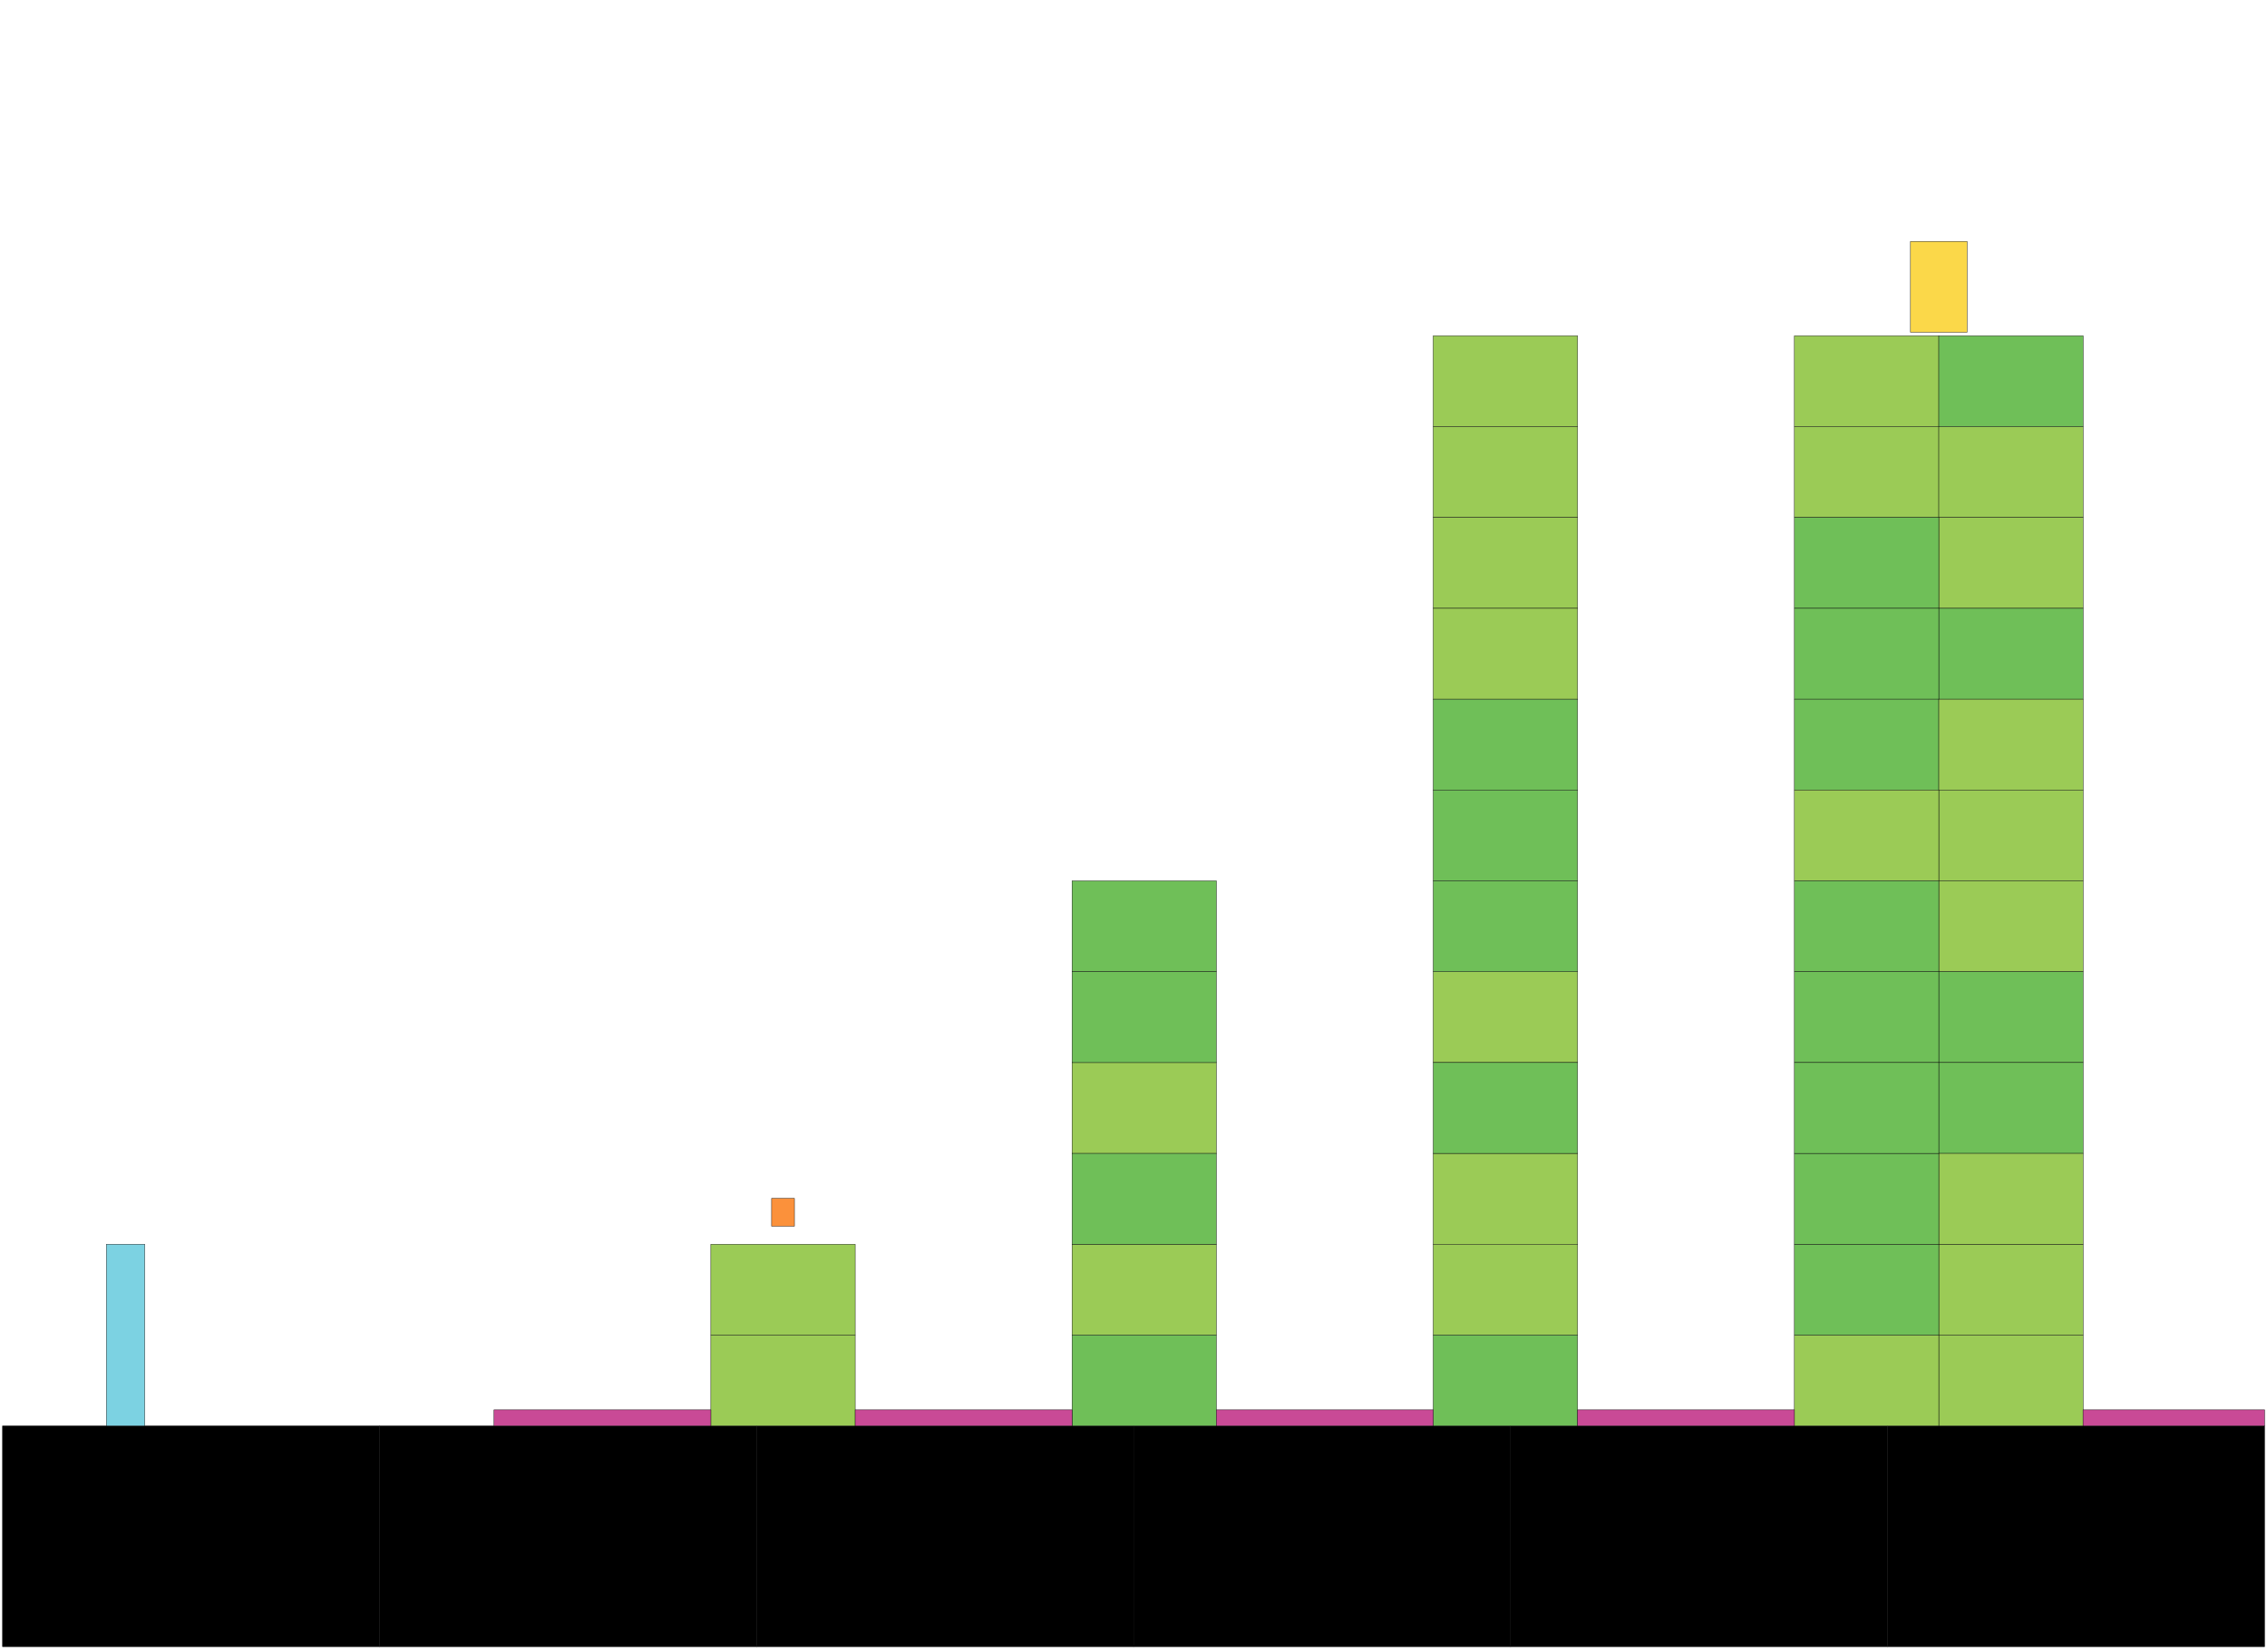
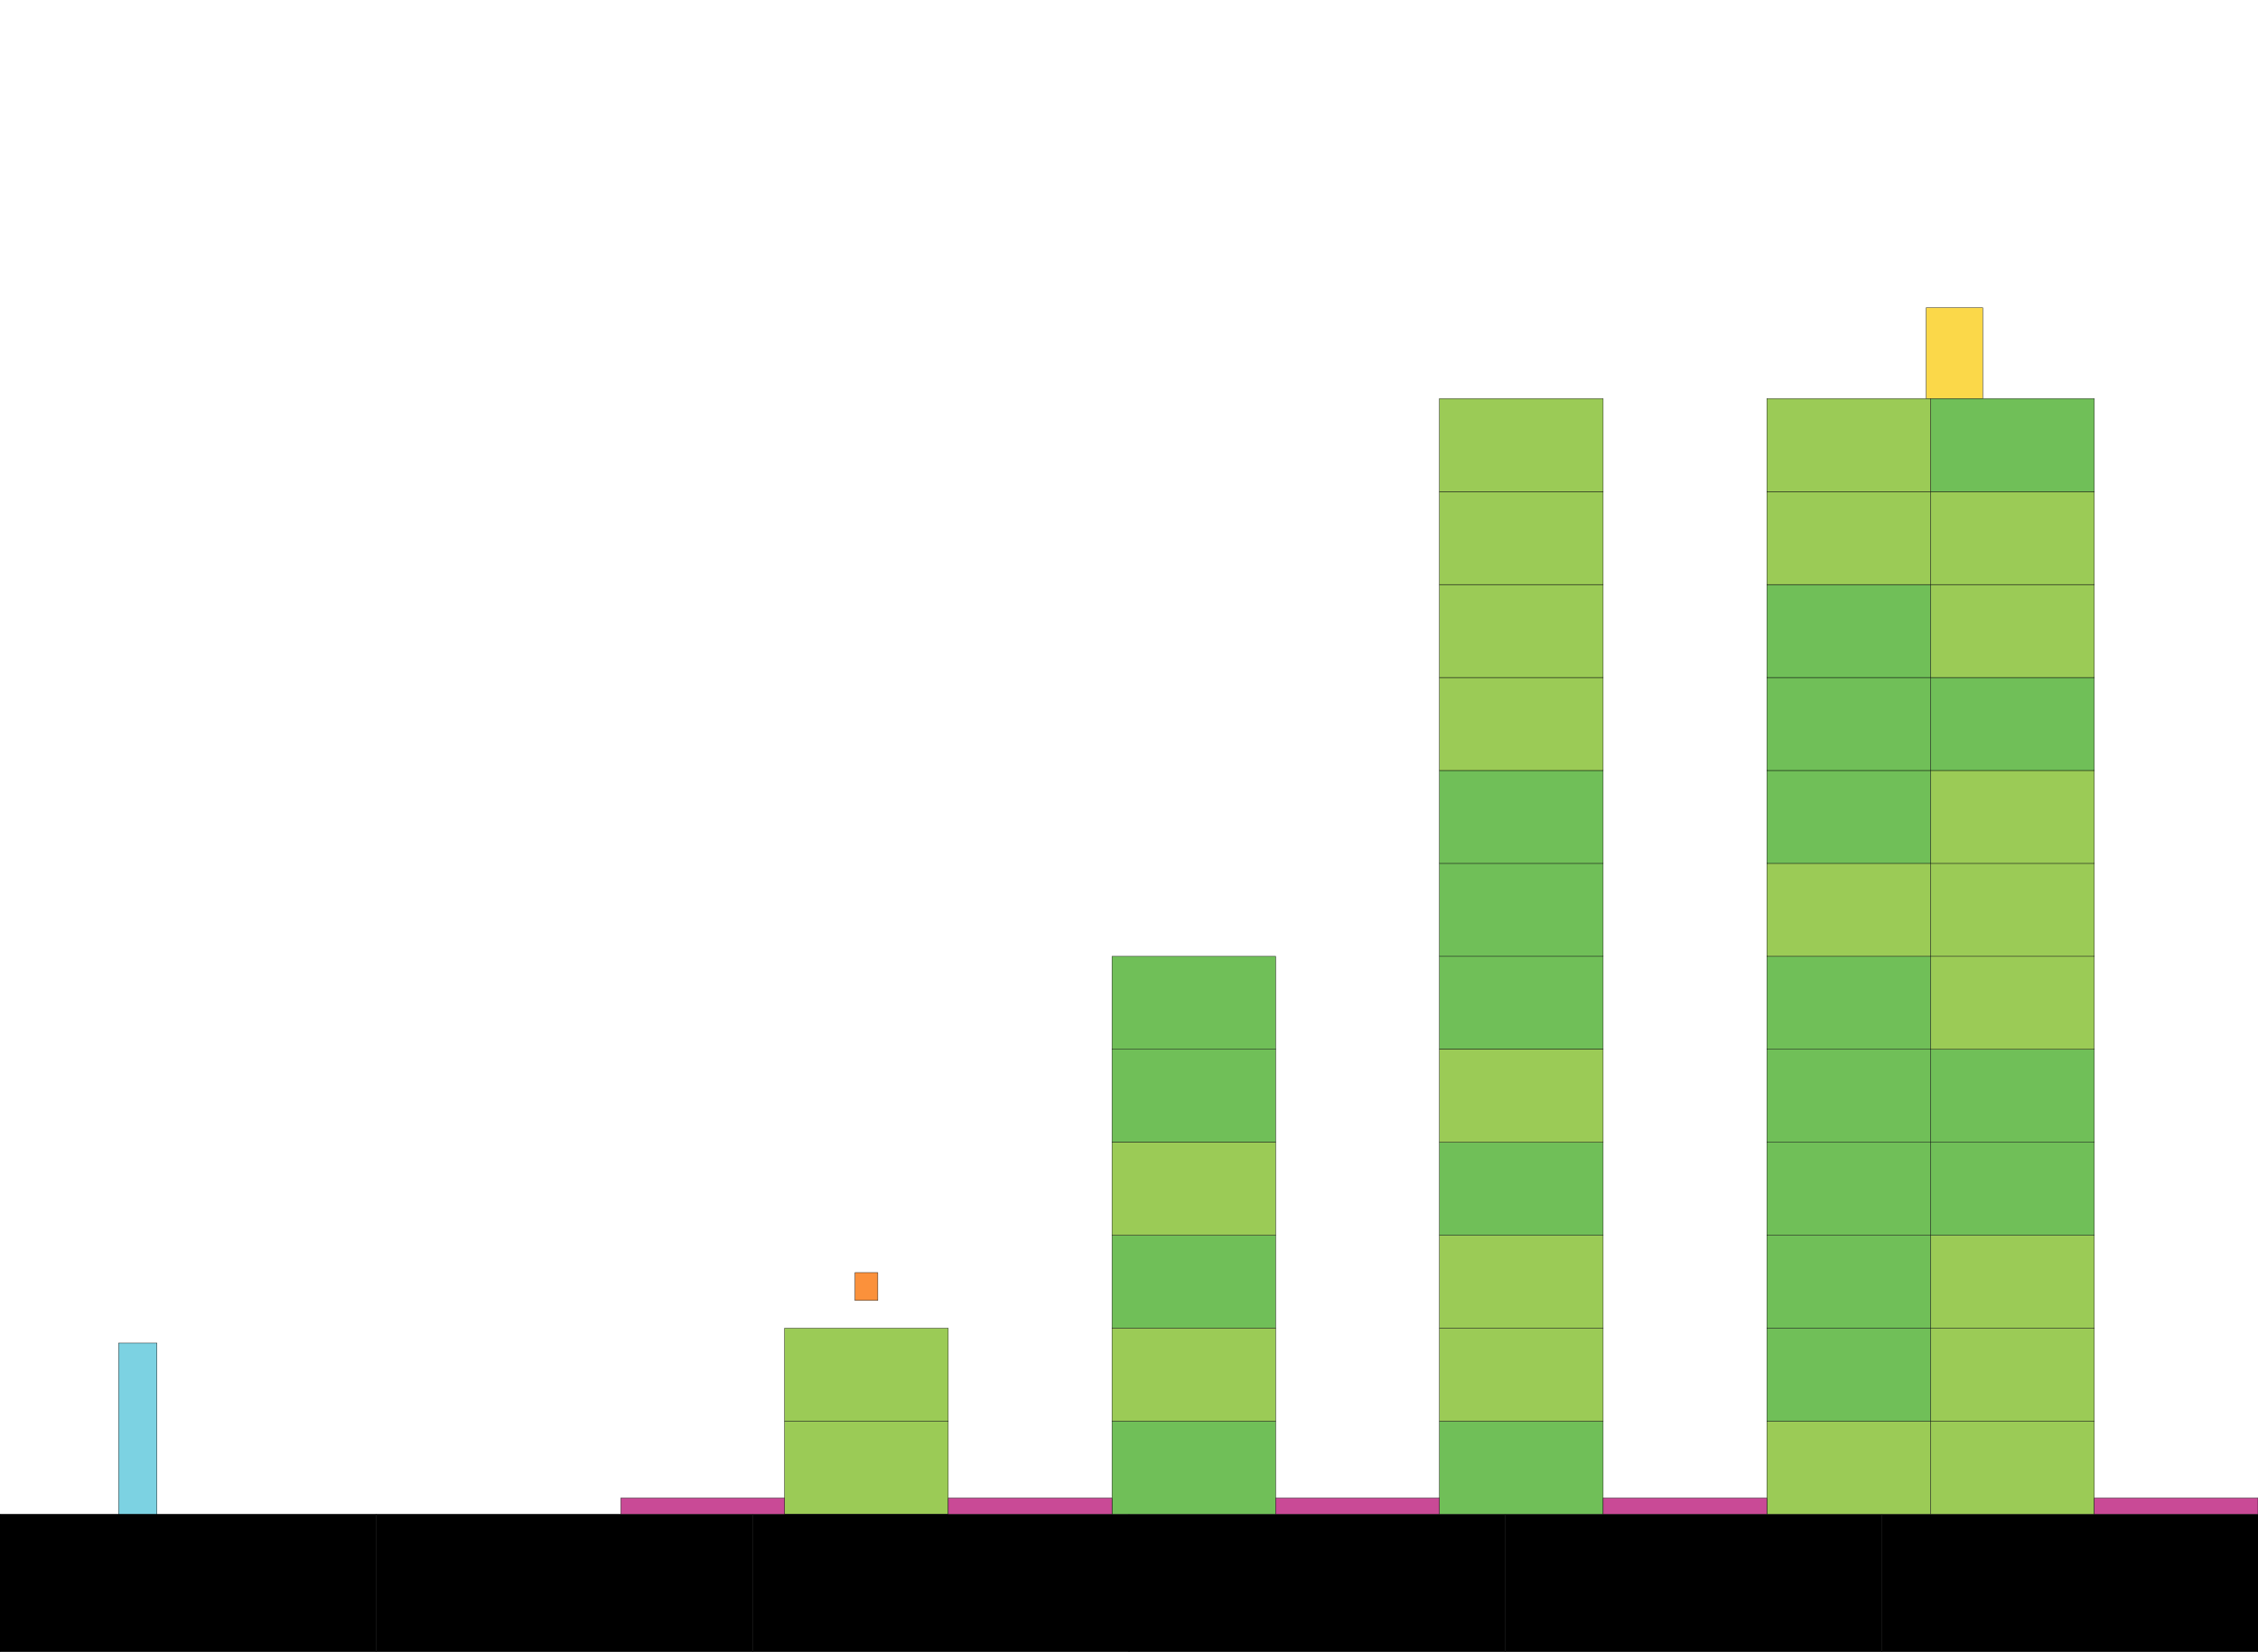
- <svg xmlns="http://www.w3.org/2000/svg" version="1.1" id="Calque_1" x="0px" y="0px" width="6023.811px" height="4388.609px" viewBox="0 0 6023.811 4388.609" enable-background="new 0 0 6023.811 4388.609" xml:space="preserve">
-   <rect id="groundcage2_16_" x="6.68" y="3789.36" stroke="#000000" stroke-miterlimit="10" width="1001.796" height="586.627" />
-   <rect id="groundcage3_9_" x="1008.476" y="3789.356" stroke="#000000" stroke-miterlimit="10" width="1001.797" height="586.635" />
-   <rect id="groundcage1_11_" x="2010.272" y="3789.36" stroke="#000000" stroke-miterlimit="10" width="1001.796" height="586.627" />
-   <rect id="groundcage3_8_" x="3012.068" y="3789.356" stroke="#000000" stroke-miterlimit="10" width="1001.797" height="586.635" />
-   <rect id="groundcage2_15_" x="4013.865" y="3789.36" stroke="#000000" stroke-miterlimit="10" width="1001.795" height="586.627" />
-   <rect id="groundcage2_14_" x="5015.66" y="3789.36" stroke="#000000" stroke-miterlimit="10" width="1001.797" height="586.627" />
-   <rect id="platformcage1_5_" x="2848.526" y="2340.898" fill="#6FBF58" stroke="#000000" stroke-miterlimit="10" width="383.642" height="241.409" />
-   <rect id="platformcage2_1_" x="1888.769" y="3547.946" fill="#9BCB56" stroke="#000000" stroke-miterlimit="10" width="383.643" height="241.41" />
-   <rect id="platformcage2_13_" x="1888.769" y="3306.536" fill="#9BCB56" stroke="#000000" stroke-miterlimit="10" width="383.643" height="241.41" />
-   <rect id="platformcage2_22_" x="2848.526" y="3306.538" fill="#9BCB56" stroke="#000000" stroke-miterlimit="10" width="383.643" height="241.41" />
-   <rect id="platformcage2_24_" x="2848.526" y="2823.718" fill="#9BCB56" stroke="#000000" stroke-miterlimit="10" width="383.643" height="241.41" />
-   <rect id="platformcage2_27_" x="3808.282" y="892.402" fill="#9BCB56" stroke="#000000" stroke-miterlimit="10" width="383.643" height="241.41" />
-   <rect id="platformcage2_29_" x="3808.282" y="1133.812" fill="#9BCB56" stroke="#000000" stroke-miterlimit="10" width="383.643" height="241.41" />
-   <rect id="platformcage1_1_" x="2848.526" y="2582.308" fill="#6FBF58" stroke="#000000" stroke-miterlimit="10" width="383.642" height="241.41" />
-   <rect id="platformcage1_11_" x="2848.526" y="3065.128" fill="#6FBF58" stroke="#000000" stroke-miterlimit="10" width="383.642" height="241.41" />
-   <rect id="platformcage1_12_" x="2848.526" y="3547.946" fill="#6FBF58" stroke="#000000" stroke-miterlimit="10" width="383.642" height="241.41" />
-   <rect id="platformcage2_11_" x="3808.282" y="1375.222" fill="#9BCB56" stroke="#000000" stroke-miterlimit="10" width="383.643" height="241.41" />
-   <rect id="platformcage2_9_" x="3808.282" y="1616.632" fill="#9BCB56" stroke="#000000" stroke-miterlimit="10" width="383.643" height="241.409" />
-   <rect id="platformcage1_14_" x="3808.282" y="1858.042" fill="#6FBF58" stroke="#000000" stroke-miterlimit="10" width="383.642" height="241.411" />
-   <rect id="platformcage1_13_" x="3808.282" y="2099.453" fill="#6FBF58" stroke="#000000" stroke-miterlimit="10" width="383.642" height="241.411" />
-   <rect id="platformcage2_23_" x="3808.282" y="2582.272" fill="#9BCB56" stroke="#000000" stroke-miterlimit="10" width="383.643" height="241.41" />
-   <rect id="platformcage1_15_" x="3808.282" y="2340.863" fill="#6FBF58" stroke="#000000" stroke-miterlimit="10" width="383.642" height="241.409" />
-   <rect id="platformcage2_25_" x="3808.282" y="3065.093" fill="#9BCB56" stroke="#000000" stroke-miterlimit="10" width="383.643" height="241.41" />
-   <rect id="platformcage1_16_" x="3808.282" y="2823.683" fill="#6FBF58" stroke="#000000" stroke-miterlimit="10" width="383.642" height="241.41" />
-   <rect id="platformcage2_26_" x="3808.282" y="3306.536" fill="#9BCB56" stroke="#000000" stroke-miterlimit="10" width="383.643" height="241.41" />
-   <rect id="platformcage1_17_" x="3808.283" y="3547.946" fill="#6FBF58" stroke="#000000" stroke-miterlimit="10" width="383.642" height="241.41" />
-   <rect id="platformcage2_14_" x="4768.037" y="1133.812" fill="#9BCB56" stroke="#000000" stroke-miterlimit="10" width="383.643" height="241.41" />
-   <rect id="platformcage2_15_" x="5151.68" y="1133.812" fill="#9BCB56" stroke="#000000" stroke-miterlimit="10" width="383.643" height="241.41" />
-   <rect id="platformcage2_28_" x="5151.68" y="1375.222" fill="#9BCB56" stroke="#000000" stroke-miterlimit="10" width="383.643" height="241.41" />
-   <rect id="platformcage1_20_" x="4768.039" y="1375.222" fill="#6FBF58" stroke="#000000" stroke-miterlimit="10" width="383.641" height="241.41" />
-   <rect id="platformcage1_21_" x="5151.68" y="1616.632" fill="#6FBF58" stroke="#000000" stroke-miterlimit="10" width="383.643" height="241.409" />
-   <rect id="platformcage2_30_" x="4768.037" y="892.402" fill="#9BCB56" stroke="#000000" stroke-miterlimit="10" width="383.643" height="241.41" />
-   <rect id="platformcage1_19_" x="4768.037" y="1616.632" fill="#6FBF58" stroke="#000000" stroke-miterlimit="10" width="383.643" height="241.409" />
-   <rect id="platformcage1_22_" x="4768.037" y="1858.042" fill="#6FBF58" stroke="#000000" stroke-miterlimit="10" width="383.643" height="241.411" />
-   <rect id="platformcage2_31_" x="5151.68" y="1858.042" fill="#9BCB56" stroke="#000000" stroke-miterlimit="10" width="383.643" height="241.411" />
-   <rect id="platformcage2_32_" x="5151.68" y="2340.863" fill="#9BCB56" stroke="#000000" stroke-miterlimit="10" width="383.643" height="241.409" />
-   <rect id="platformcage2_33_" x="5151.68" y="2099.453" fill="#9BCB56" stroke="#000000" stroke-miterlimit="10" width="383.643" height="241.411" />
-   <rect id="platformcage2_34_" x="4768.037" y="2099.453" fill="#9BCB56" stroke="#000000" stroke-miterlimit="10" width="383.643" height="241.411" />
-   <rect id="platformcage1_23_" x="4768.037" y="2340.863" fill="#6FBF58" stroke="#000000" stroke-miterlimit="10" width="383.643" height="241.409" />
-   <rect id="platformcage1_24_" x="5151.68" y="2582.272" fill="#6FBF58" stroke="#000000" stroke-miterlimit="10" width="383.643" height="241.41" />
-   <rect id="platformcage1_25_" x="4768.037" y="2582.272" fill="#6FBF58" stroke="#000000" stroke-miterlimit="10" width="383.643" height="241.41" />
-   <rect id="platformcage1_26_" x="5151.68" y="2823.683" fill="#6FBF58" stroke="#000000" stroke-miterlimit="10" width="383.643" height="241.41" />
-   <rect id="platformcage2_35_" x="5151.68" y="3547.946" fill="#9BCB56" stroke="#000000" stroke-miterlimit="10" width="383.643" height="241.41" />
-   <rect id="platformcage2_36_" x="4768.037" y="3547.946" fill="#9BCB56" stroke="#000000" stroke-miterlimit="10" width="383.643" height="241.41" />
-   <rect id="platformcage2_37_" x="5151.68" y="3306.536" fill="#9BCB56" stroke="#000000" stroke-miterlimit="10" width="383.643" height="241.41" />
-   <rect id="platformcage2_38_" x="5151.68" y="3065.093" fill="#9BCB56" stroke="#000000" stroke-miterlimit="10" width="383.643" height="241.41" />
-   <rect id="platformcage1_18_" x="5151.68" y="892.402" fill="#6FBF58" stroke="#000000" stroke-miterlimit="10" width="383.643" height="241.41" />
-   <rect id="platformcage1_27_" x="4768.037" y="3306.536" fill="#6FBF58" stroke="#000000" stroke-miterlimit="10" width="383.643" height="241.41" />
-   <rect id="platformcage1_28_" x="4768.037" y="3065.093" fill="#6FBF58" stroke="#000000" stroke-miterlimit="10" width="383.643" height="241.41" />
-   <rect id="platformcage1_29_" x="4768.039" y="2823.718" fill="#6FBF58" stroke="#000000" stroke-miterlimit="10" width="383.641" height="241.41" />
-   <rect id="pillevolutionb_1_" x="2050.255" y="3184.565" fill="#FB913B" stroke="#000000" stroke-miterlimit="10" width="60.671" height="74.041" />
-   <rect id="characterstart_4_" x="282.646" y="3306.536" fill="#7CD2E2" stroke="#000000" stroke-miterlimit="10" width="101.975" height="482.822" />
-   <rect id="spades_14_" x="1312.521" y="3746.519" fill="#C94A96" stroke="#000000" stroke-miterlimit="10" width="576.385" height="42.842" />
-   <rect id="spades_13_" x="2272.277" y="3746.519" fill="#C94A96" stroke="#000000" stroke-miterlimit="10" width="576.384" height="42.842" />
-   <rect id="spades_12_" x="3232.033" y="3746.519" fill="#C94A96" stroke="#000000" stroke-miterlimit="10" width="576.384" height="42.842" />
-   <rect id="spades_11_" x="4191.789" y="3746.519" fill="#C94A96" stroke="#000000" stroke-miterlimit="10" width="576.383" height="42.842" />
-   <rect id="spades_10_" x="5534.916" y="3746.519" fill="#C94A96" stroke="#000000" stroke-miterlimit="10" width="482.541" height="42.842" />
-   <rect id="end_3_" x="5076.49" y="641.57" fill="#FBD849" stroke="#000000" stroke-miterlimit="10" width="150.381" height="241.41" />
+ <svg xmlns="http://www.w3.org/2000/svg" version="1.1" id="Calque_1" x="0px" y="0px" width="5999.529px" height="4388.609px" viewBox="0 0 5999.529 4388.609" enable-background="new 0 0 5999.529 4388.609" xml:space="preserve">
+   <rect id="pillevolutionb_1_" x="2271.692" y="3381.213" fill="#FB913B" stroke="#000000" stroke-miterlimit="10" width="60.671" height="74.041" />
+   <rect id="characterstart_4_" x="315.082" y="3568.396" fill="#7CD2E2" stroke="#000000" stroke-miterlimit="10" width="101.975" height="482.823" />
+   <rect id="end_3_" x="5117.834" y="817.608" fill="#FBD849" stroke="#000000" stroke-miterlimit="10" width="150.382" height="241.41" />
+   <rect id="platformcage2_17_" x="2084.527" y="3776.014" fill="#9BCB56" stroke="#000000" stroke-miterlimit="10" width="435" height="247" />
+   <rect id="groundcage1_27_" x="-0.001" y="4023.029" stroke="#000000" stroke-miterlimit="10" width="999.921" height="365.58" />
+   <rect id="groundcage1_11_" x="999.92" y="4023.029" stroke="#000000" stroke-miterlimit="10" width="999.921" height="365.58" />
+   <rect id="groundcage1_29_" x="1999.842" y="4023.029" stroke="#000000" stroke-miterlimit="10" width="999.922" height="365.58" />
+   <rect id="groundcage1_28_" x="2999.764" y="4023.029" stroke="#000000" stroke-miterlimit="10" width="999.922" height="365.58" />
+   <rect id="groundcage1_31_" x="3999.686" y="4023.029" stroke="#000000" stroke-miterlimit="10" width="999.921" height="365.58" />
+   <rect id="groundcage1_30_" x="4999.607" y="4023.029" stroke="#000000" stroke-miterlimit="10" width="999.921" height="365.58" />
+   <rect id="platformcage2_1_" x="2084.527" y="3529.014" fill="#9BCB56" stroke="#000000" stroke-miterlimit="10" width="435" height="247" />
+   <rect id="platformcage2_13_" x="5129.528" y="3776.024" fill="#9BCB56" stroke="#000000" stroke-miterlimit="10" width="435" height="247" />
+   <rect id="platformcage2_35_" x="4694.528" y="3776.024" fill="#9BCB56" stroke="#000000" stroke-miterlimit="10" width="435" height="247" />
+   <rect id="platformcage1_12_" x="3824.527" y="3776.023" fill="#70BF58" stroke="#000000" stroke-miterlimit="10" width="435" height="247" />
+   <rect id="platformcage1_17_" x="2954.527" y="3776.021" fill="#70BF58" stroke="#000000" stroke-miterlimit="10" width="435" height="247" />
+   <rect id="platformcage1_1_" x="2954.527" y="3282.019" fill="#70BF58" stroke="#000000" stroke-miterlimit="10" width="435" height="246.999" />
+   <rect id="platformcage2_22_" x="2954.527" y="3529.018" fill="#9BCB56" stroke="#000000" stroke-miterlimit="10" width="435" height="247" />
+   <rect id="platformcage1_11_" x="2954.527" y="2788.019" fill="#70BF58" stroke="#000000" stroke-miterlimit="10" width="435" height="246.999" />
+   <rect id="platformcage2_24_" x="2954.527" y="3035.018" fill="#9BCB56" stroke="#000000" stroke-miterlimit="10" width="435" height="247.001" />
+   <rect id="platformcage1_5_" x="2954.527" y="2541.02" fill="#70BF58" stroke="#000000" stroke-miterlimit="10" width="435" height="246.999" />
+   <rect id="platformcage2_26_" x="3824.527" y="3529.014" fill="#9BCB56" stroke="#000000" stroke-miterlimit="10" width="435" height="247" />
+   <rect id="platformcage2_76_" x="3824.528" y="3282.015" fill="#9BCB56" stroke="#000000" stroke-miterlimit="10" width="435" height="247" />
+   <rect id="platformcage1_16_" x="3824.527" y="3035.016" fill="#70BF58" stroke="#000000" stroke-miterlimit="10" width="435" height="246.999" />
+   <rect id="platformcage1_15_" x="3824.527" y="2541.016" fill="#70BF58" stroke="#000000" stroke-miterlimit="10" width="435" height="246.999" />
+   <rect id="platformcage2_23_" x="3824.527" y="2788.015" fill="#9BCB56" stroke="#000000" stroke-miterlimit="10" width="435.001" height="247.001" />
+   <rect id="platformcage1_14_" x="3824.526" y="2294.016" fill="#70BF58" stroke="#000000" stroke-miterlimit="10" width="435" height="247" />
+   <rect id="platformcage1_13_" x="3824.527" y="2047.016" fill="#70BF58" stroke="#000000" stroke-miterlimit="10" width="435" height="247" />
+   <rect id="platformcage2_11_" x="3824.526" y="1800.016" fill="#9BCB56" stroke="#000000" stroke-miterlimit="10" width="435" height="247" />
+   <rect id="platformcage2_9_" x="3824.527" y="1553.017" fill="#9BCB56" stroke="#000000" stroke-miterlimit="10" width="434.999" height="247" />
+   <rect id="platformcage2_29_" x="3824.526" y="1306.017" fill="#9BCB56" stroke="#000000" stroke-miterlimit="10" width="435" height="247" />
+   <rect id="platformcage2_27_" x="3824.527" y="1059.017" fill="#9BCB56" stroke="#000000" stroke-miterlimit="10" width="435" height="247" />
+   <rect id="platformcage2_37_" x="5129.528" y="3529.016" fill="#9BCB56" stroke="#000000" stroke-miterlimit="10" width="435" height="247" />
+   <rect id="platformcage2_25_" x="5129.529" y="3282.016" fill="#9BCB56" stroke="#000000" stroke-miterlimit="10" width="435" height="247" />
+   <rect id="platformcage1_26_" x="5129.528" y="3035.016" fill="#70BF58" stroke="#000000" stroke-miterlimit="10" width="435" height="247" />
+   <rect id="platformcage1_24_" x="5129.528" y="2788.016" fill="#70BF58" stroke="#000000" stroke-miterlimit="10" width="435" height="247" />
+   <rect id="platformcage2_33_" x="5129.528" y="2541.016" fill="#9BCB56" stroke="#000000" stroke-miterlimit="10" width="434.999" height="247" />
+   <rect id="platformcage2_32_" x="5129.527" y="2294.016" fill="#9BCB56" stroke="#000000" stroke-miterlimit="10" width="435" height="247" />
+   <rect id="platformcage2_31_" x="5129.528" y="2047.017" fill="#9BCB56" stroke="#000000" stroke-miterlimit="10" width="435" height="247" />
+   <rect id="platformcage1_18_" x="5129.528" y="1800.018" fill="#70BF58" stroke="#000000" stroke-miterlimit="10" width="435" height="247" />
+   <rect id="platformcage2_28_" x="5129.528" y="1553.018" fill="#9BCB56" stroke="#000000" stroke-miterlimit="10" width="435" height="247" />
+   <rect id="platformcage2_15_" x="5129.528" y="1306.018" fill="#9BCB56" stroke="#000000" stroke-miterlimit="10" width="435" height="247" />
+   <rect id="platformcage1_21_" x="5129.528" y="1059.019" fill="#70BF58" stroke="#000000" stroke-miterlimit="10" width="435" height="247" />
+   <rect id="platformcage1_90_" x="4694.528" y="3529.016" fill="#70BF58" stroke="#000000" stroke-miterlimit="10" width="435" height="246.999" />
+   <rect id="platformcage1_89_" x="4694.528" y="3282.016" fill="#70BF58" stroke="#000000" stroke-miterlimit="10" width="435" height="247" />
+   <rect id="platformcage1_28_" x="4694.528" y="3035.016" fill="#70BF58" stroke="#000000" stroke-miterlimit="10" width="435" height="247" />
+   <rect id="platformcage1_27_" x="4694.527" y="2788.017" fill="#70BF58" stroke="#000000" stroke-miterlimit="10" width="435" height="246.999" />
+   <rect id="platformcage1_25_" x="4694.527" y="2541.016" fill="#70BF58" stroke="#000000" stroke-miterlimit="10" width="435" height="247" />
+   <rect id="platformcage2_38_" x="4694.527" y="2294.016" fill="#9BCB56" stroke="#000000" stroke-miterlimit="10" width="435" height="247" />
+   <rect id="platformcage1_91_" x="4694.528" y="2047.018" fill="#70BF58" stroke="#000000" stroke-miterlimit="10" width="435" height="247" />
+   <rect id="platformcage1_29_" x="4694.527" y="1800.018" fill="#70BF58" stroke="#000000" stroke-miterlimit="10" width="435" height="247" />
+   <rect id="platformcage1_23_" x="4694.527" y="1553.018" fill="#70BF58" stroke="#000000" stroke-miterlimit="10" width="435" height="247" />
+   <rect id="platformcage2_77_" x="4694.526" y="1306.018" fill="#9BCB56" stroke="#000000" stroke-miterlimit="10" width="435" height="247" />
+   <rect id="platformcage2_34_" x="4694.528" y="1059.019" fill="#9BCB56" stroke="#000000" stroke-miterlimit="10" width="434.999" height="247" />
+   <rect id="spades_7_" x="4259.528" y="3980.188" fill="#C94A96" stroke="#000000" stroke-miterlimit="10" width="435" height="42.842" />
+   <rect id="spades_9_" x="3389.527" y="3980.188" fill="#C94A96" stroke="#000000" stroke-miterlimit="10" width="435" height="42.842" />
+   <rect id="spades_10_" x="2519.527" y="3980.183" fill="#C94A96" stroke="#000000" stroke-miterlimit="10" width="435" height="42.842" />
+   <rect id="spades_11_" x="1649.527" y="3980.183" fill="#C94A96" stroke="#000000" stroke-miterlimit="10" width="435" height="42.842" />
+   <rect id="spades_4_" x="5564.529" y="3980.183" fill="#C94A96" stroke="#000000" stroke-miterlimit="10" width="435" height="42.842" />
</svg>
